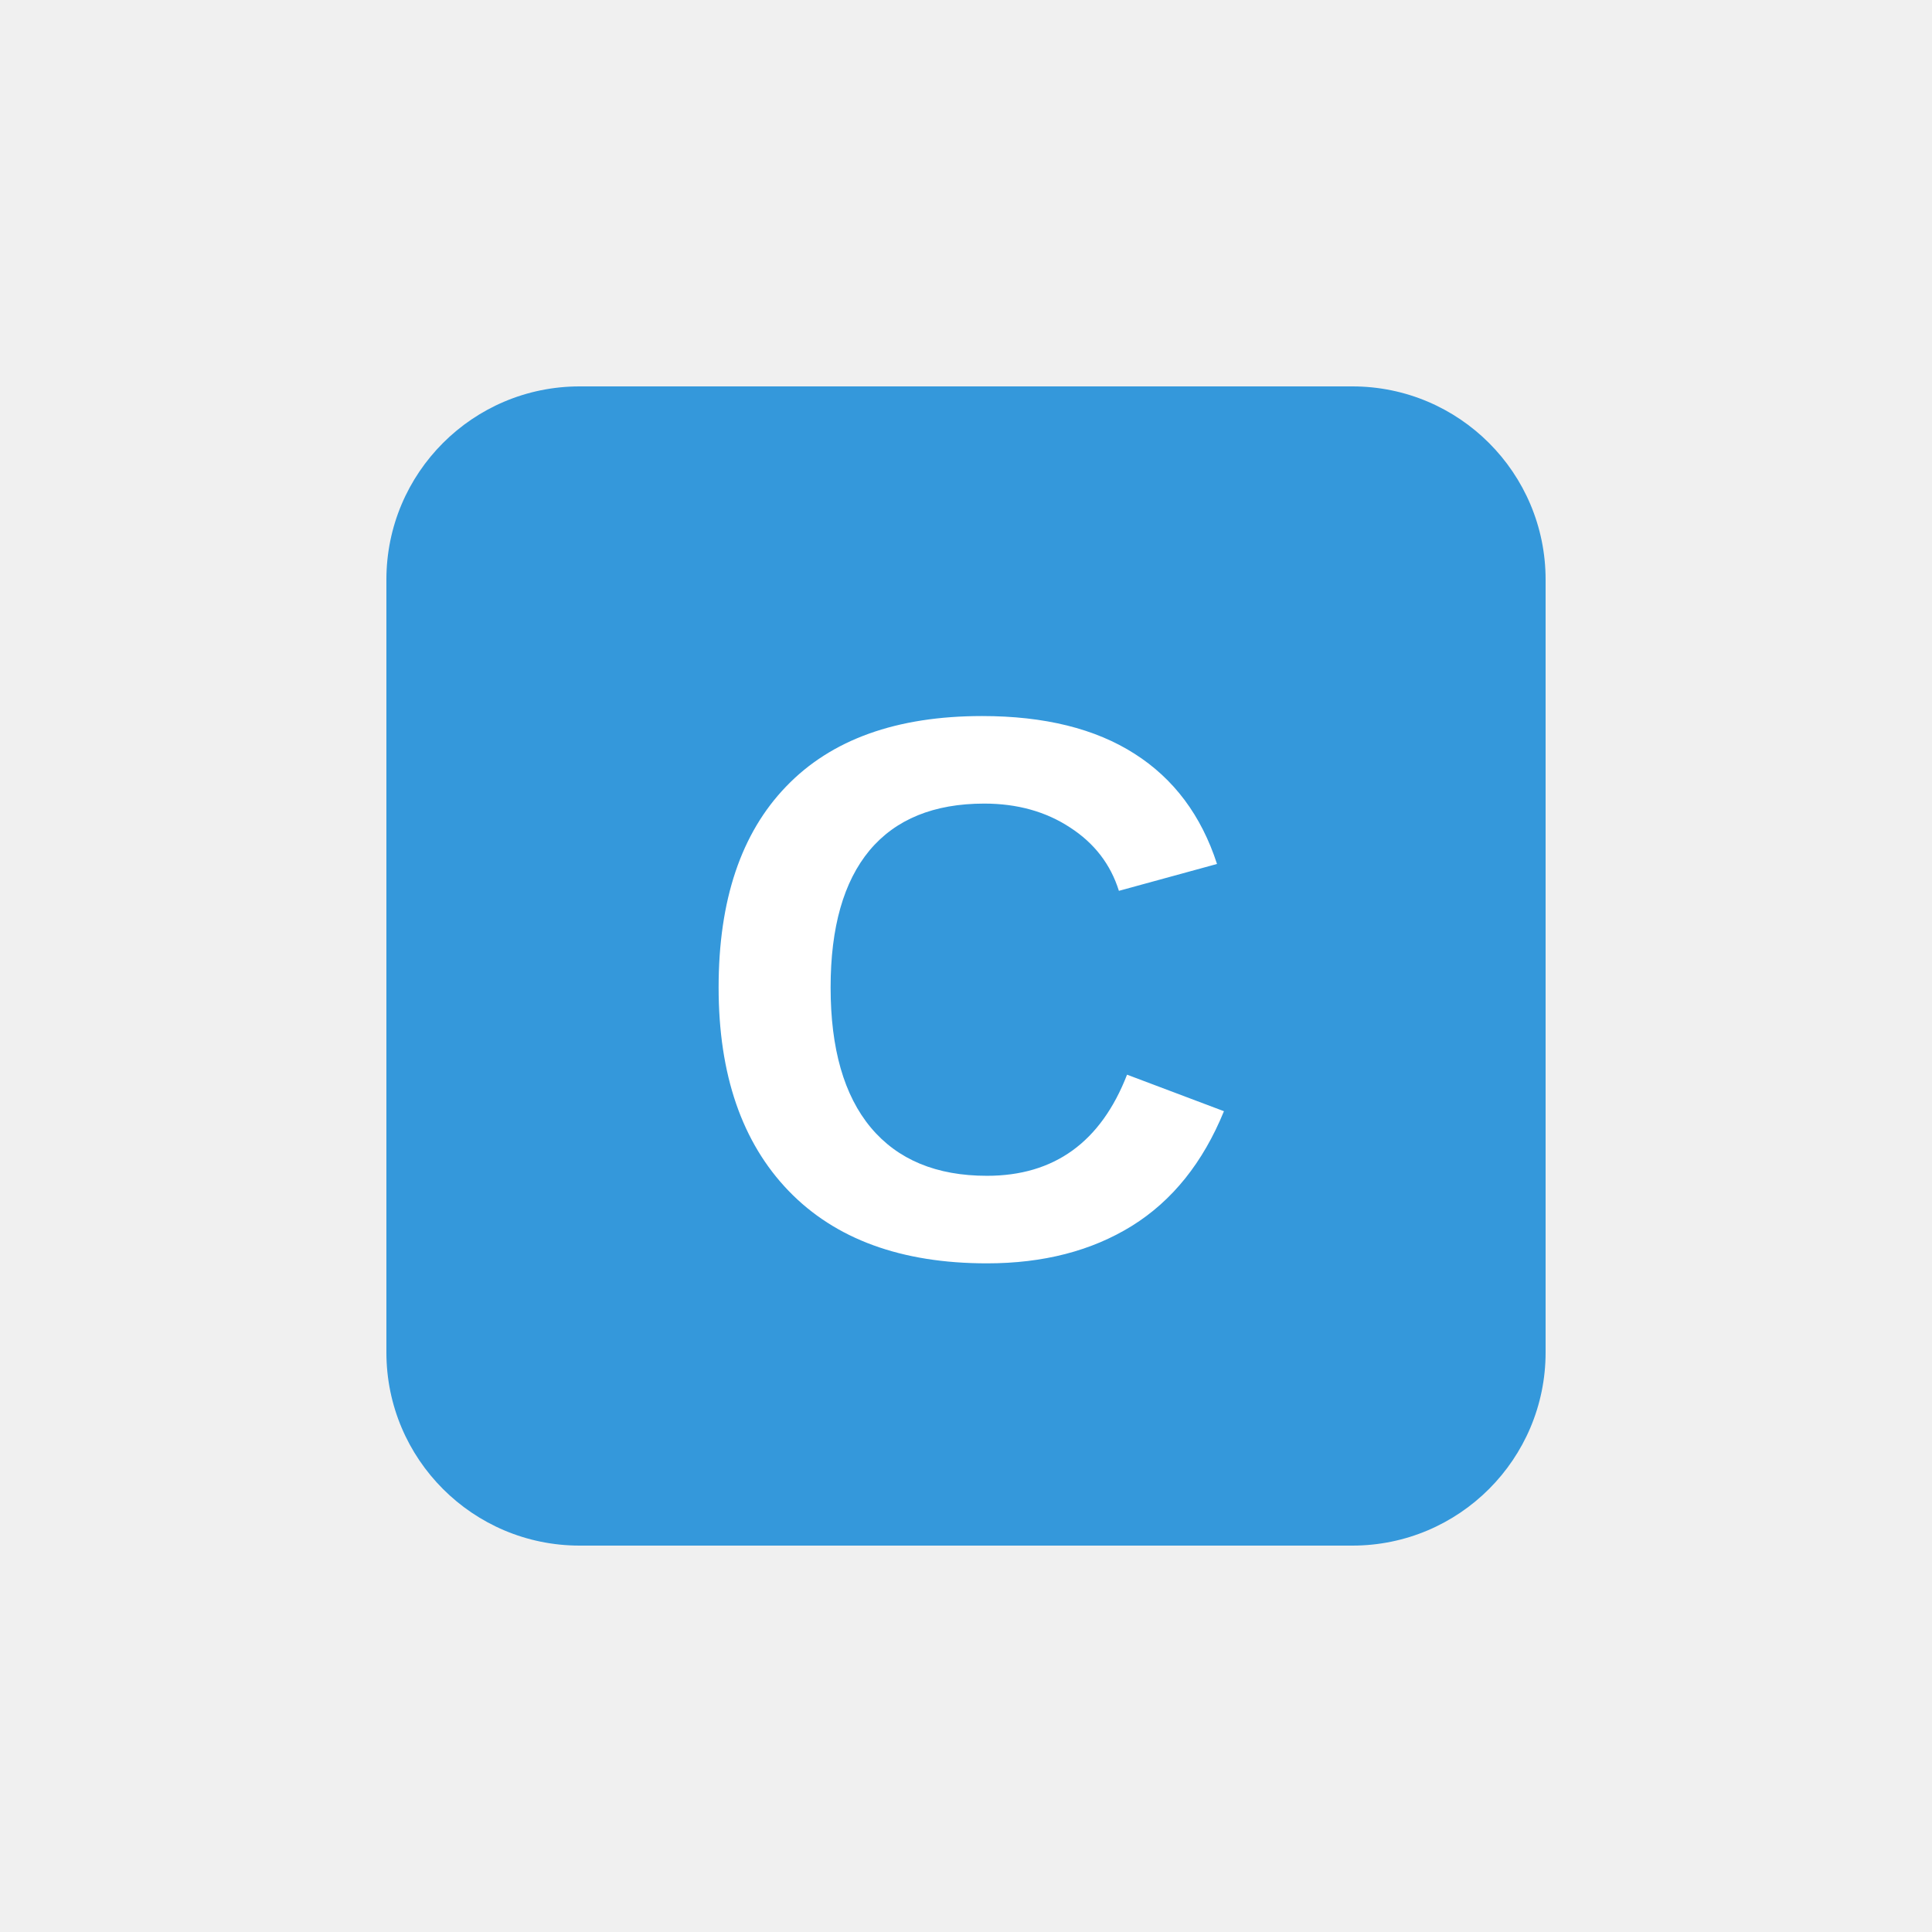
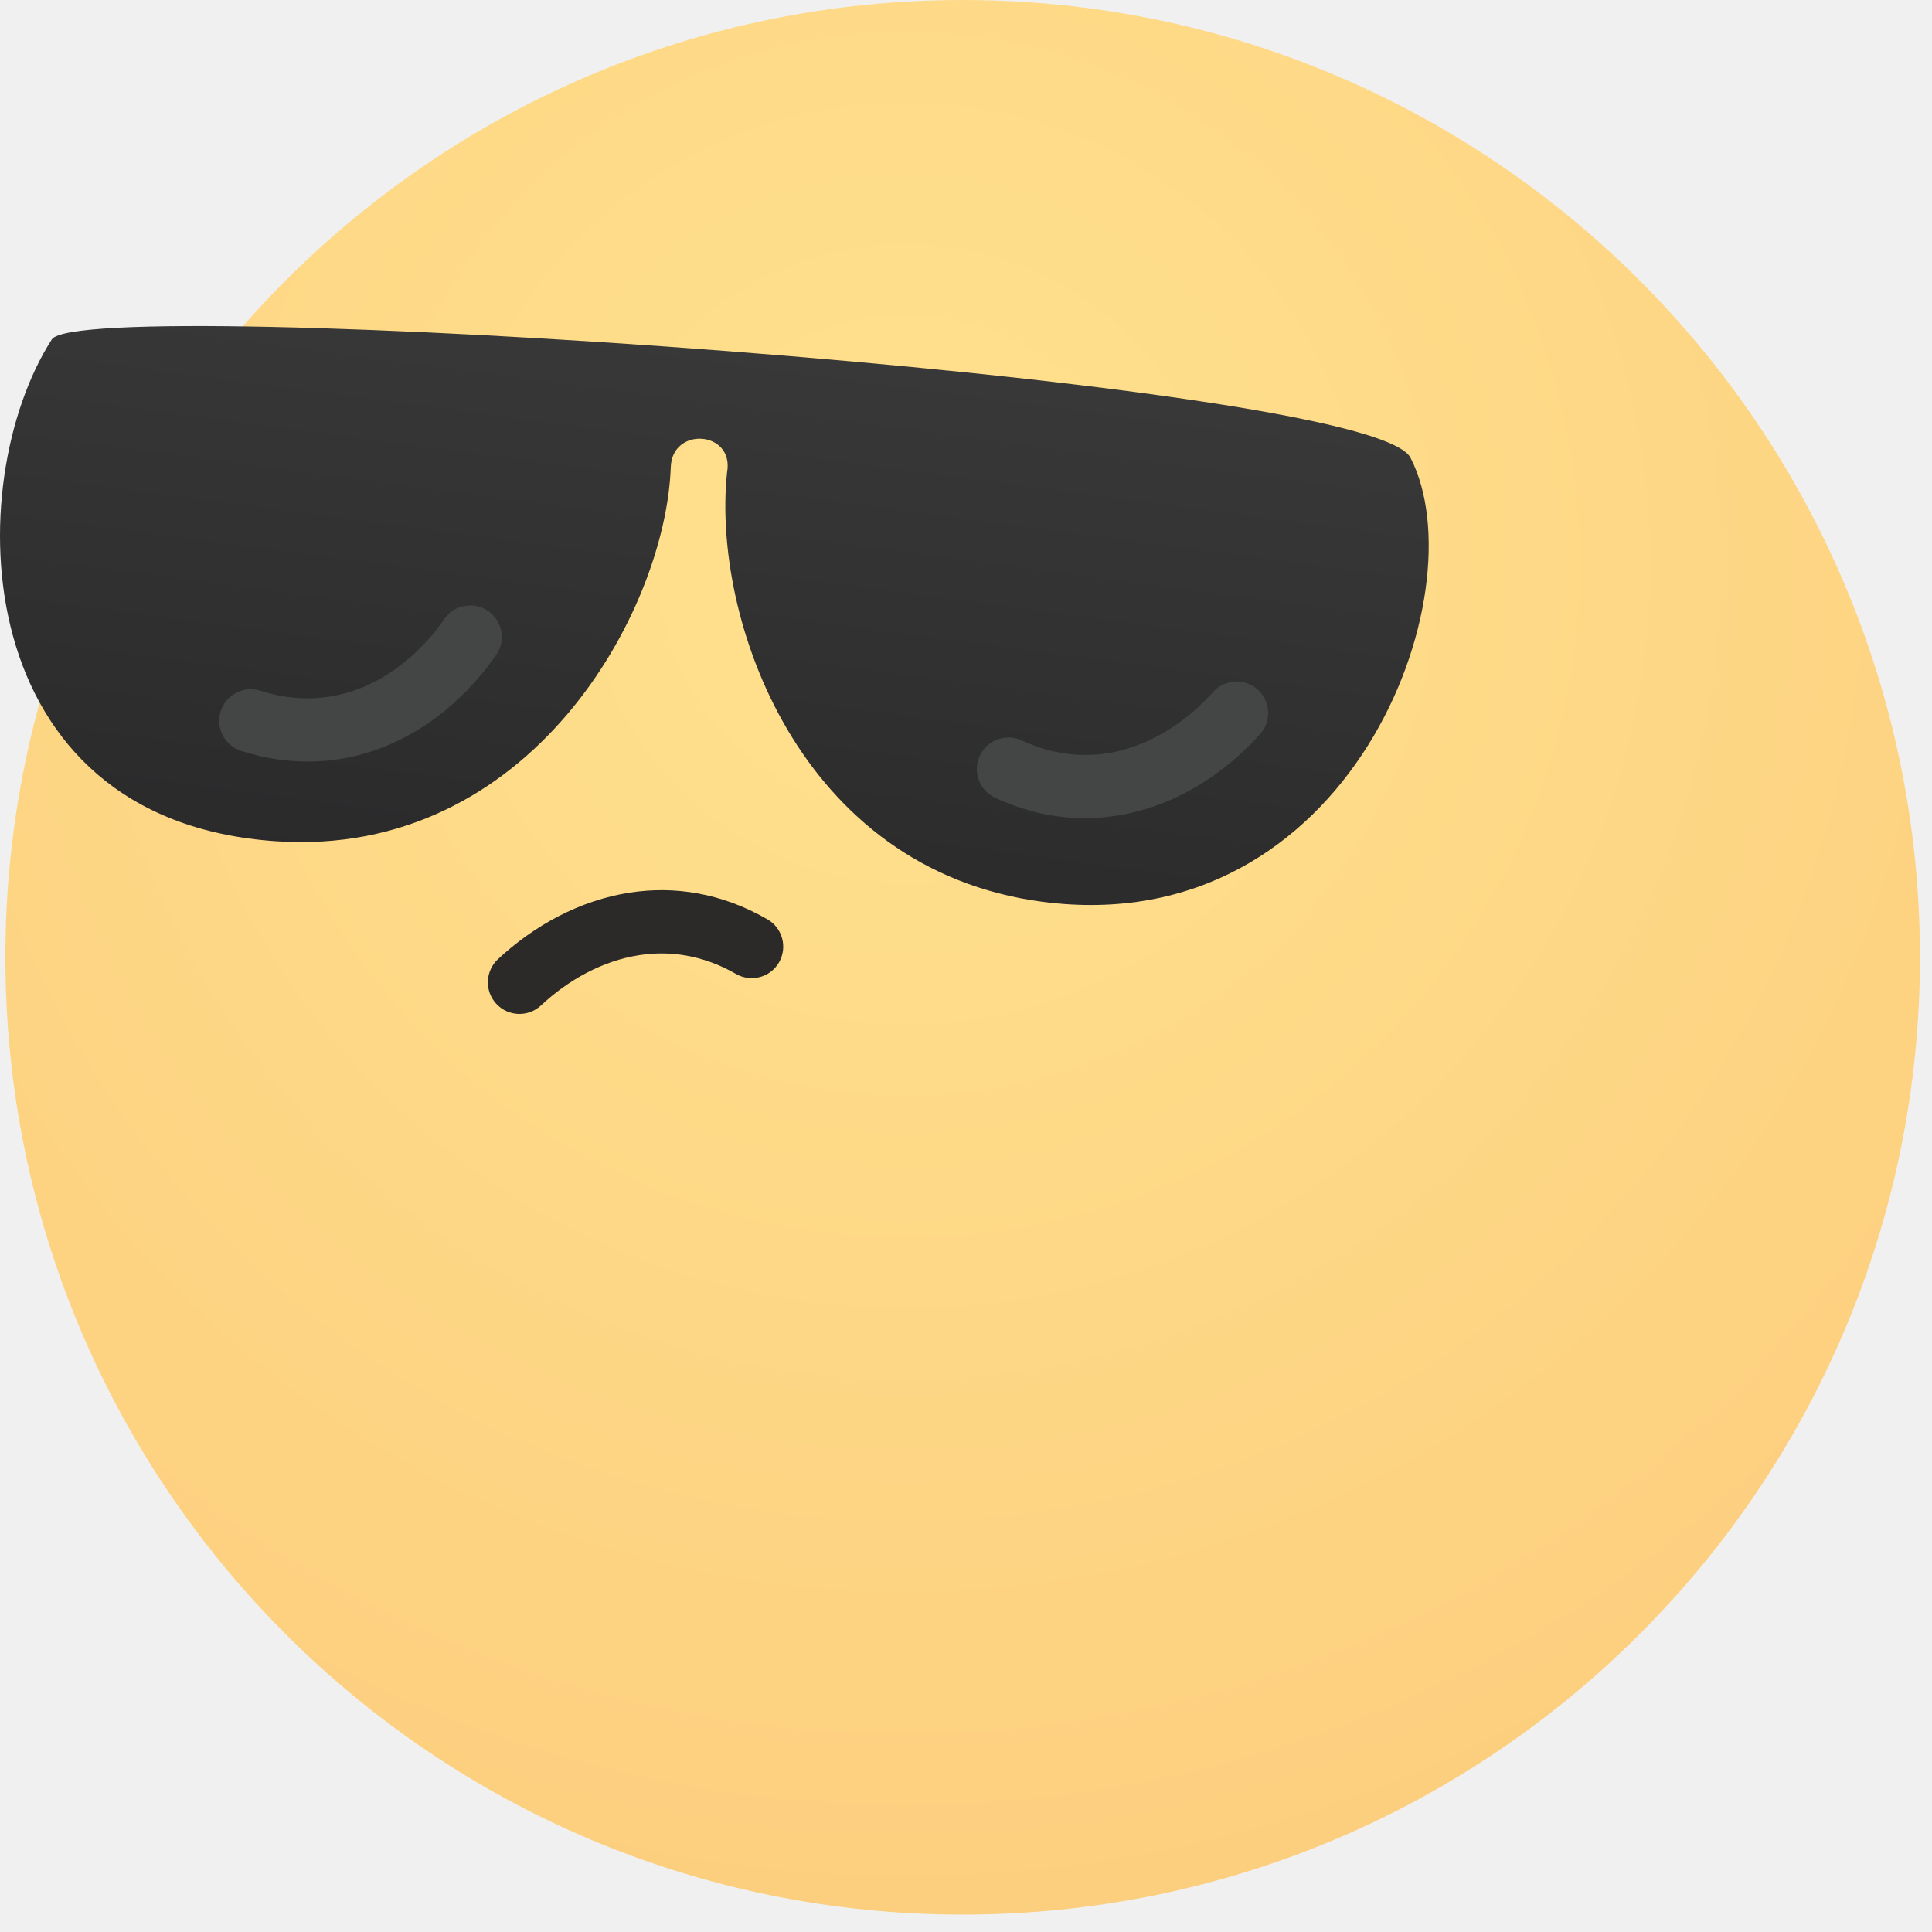
- <svg xmlns="http://www.w3.org/2000/svg" viewBox="0 0 100 100" width="50" height="50">
-   <rect x="20" y="20" width="60" height="60" fill="#3498db" rx="10" />
-   <text x="50" y="65" text-anchor="middle" fill="white" font-family="Arial" font-size="40" font-weight="bold">C</text>
+ <svg xmlns="http://www.w3.org/2000/svg" width="800px" height="800px" viewBox="0 0 82 82" fill="none">
+   <path clip-rule="evenodd" d="M40.859 0C18.418 0 0.228 18.191 0.228 40.63C0.228 63.07 18.418 81.261 40.859 81.261C63.298 81.261 81.489 63.07 81.489 40.63C81.489 18.191 63.298 0 40.859 0V0Z" fill="url(#paint0_radial)" fill-rule="evenodd" />
+   <path clip-rule="evenodd" d="M11.723 35.706C22.521 36.432 28.242 25.946 28.469 19.842C28.512 18.088 31.175 18.281 30.859 20.047C30.207 26.206 33.87 36.91 44.241 38.274C57.314 39.993 62.807 25.149 59.866 19.428C58.125 16.041 3.472 12.418 2.199 14.406C-1.721 20.522 -1.432 34.822 11.723 35.706Z" fill="url(#paint1_linear)" fill-rule="evenodd" />
+   <path d="M22.96 42.675C22.419 43.179 21.57 43.149 21.066 42.607C20.562 42.065 20.592 41.217 21.134 40.712C22.662 39.285 24.61 38.211 26.736 37.885C28.609 37.597 30.61 37.889 32.571 39.019C33.212 39.387 33.432 40.205 33.065 40.846C32.697 41.485 31.879 41.706 31.239 41.338C29.859 40.543 28.451 40.338 27.135 40.54C25.575 40.779 24.12 41.591 22.96 42.675V42.675Z" fill="#2B2A29" />
+   <path d="M51.489 29.372C51.982 28.822 52.828 28.775 53.378 29.267C53.928 29.759 53.976 30.605 53.483 31.155C52.086 32.715 50.241 33.957 48.156 34.468C46.309 34.923 44.288 34.812 42.239 33.861C41.567 33.551 41.274 32.755 41.583 32.083C41.894 31.41 42.691 31.116 43.363 31.427C44.813 32.1 46.23 32.181 47.516 31.866C49.053 31.488 50.431 30.552 51.489 29.372V29.372Z" fill="#444545" />
+   <path d="M18.858 26.273C19.278 25.665 20.112 25.512 20.72 25.933C21.329 26.353 21.482 27.187 21.061 27.795C19.866 29.517 18.188 30.979 16.181 31.744C14.407 32.422 12.388 32.56 10.233 31.869C9.529 31.642 9.142 30.888 9.367 30.184C9.593 29.48 10.348 29.093 11.052 29.318C12.569 29.805 13.986 29.709 15.227 29.235C16.704 28.671 17.955 27.574 18.858 26.273Z" fill="#444545" />
+   <defs>
+     <radialGradient cx="0" cy="0" gradientTransform="translate(38.3921 23.6091) rotate(180) scale(128.792)" gradientUnits="userSpaceOnUse" id="paint0_radial" r="1">
+       <stop stop-color="#FFE28E" />
+       <stop offset="1" stop-color="#F9B86C" />
+     </radialGradient>
+     <linearGradient gradientUnits="userSpaceOnUse" id="paint1_linear" x1="25.667" x2="32.259" y1="59.119" y2="9.556">
+       <stop stop-color="#1E1E20" />
+       <stop offset="1" stop-color="#3B3B3B" />
+     </linearGradient>
+   </defs>
</svg>
